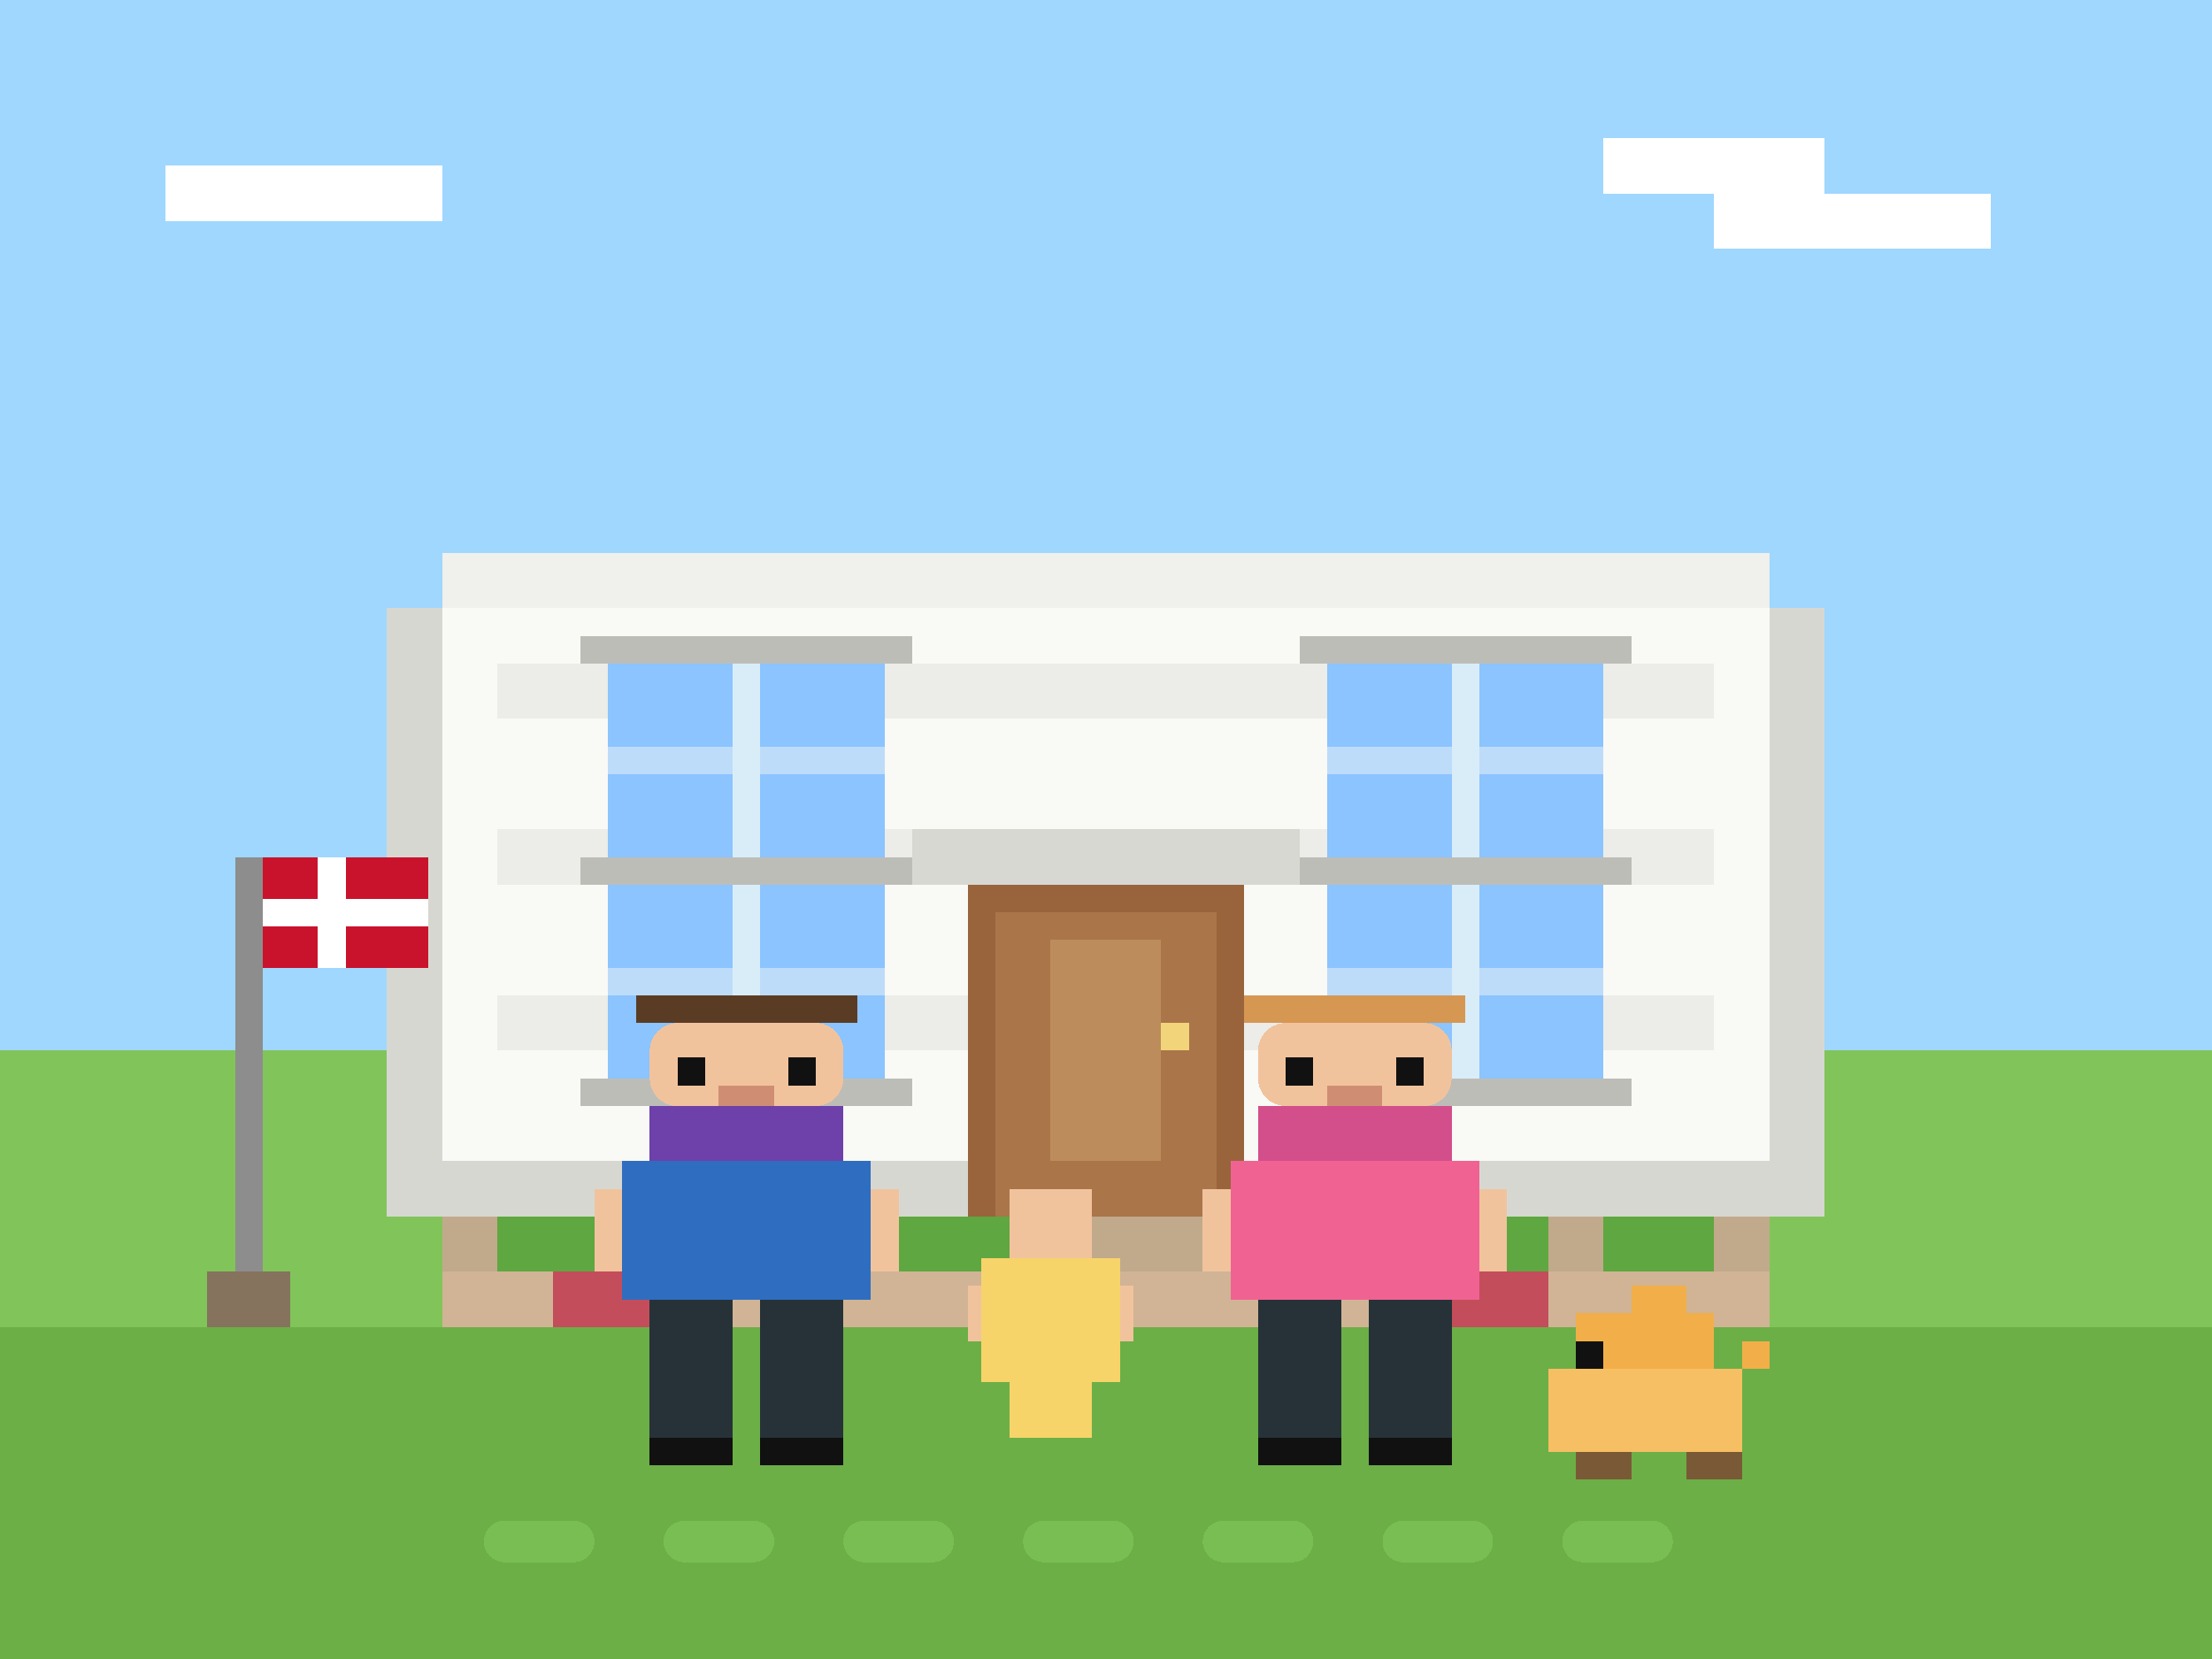
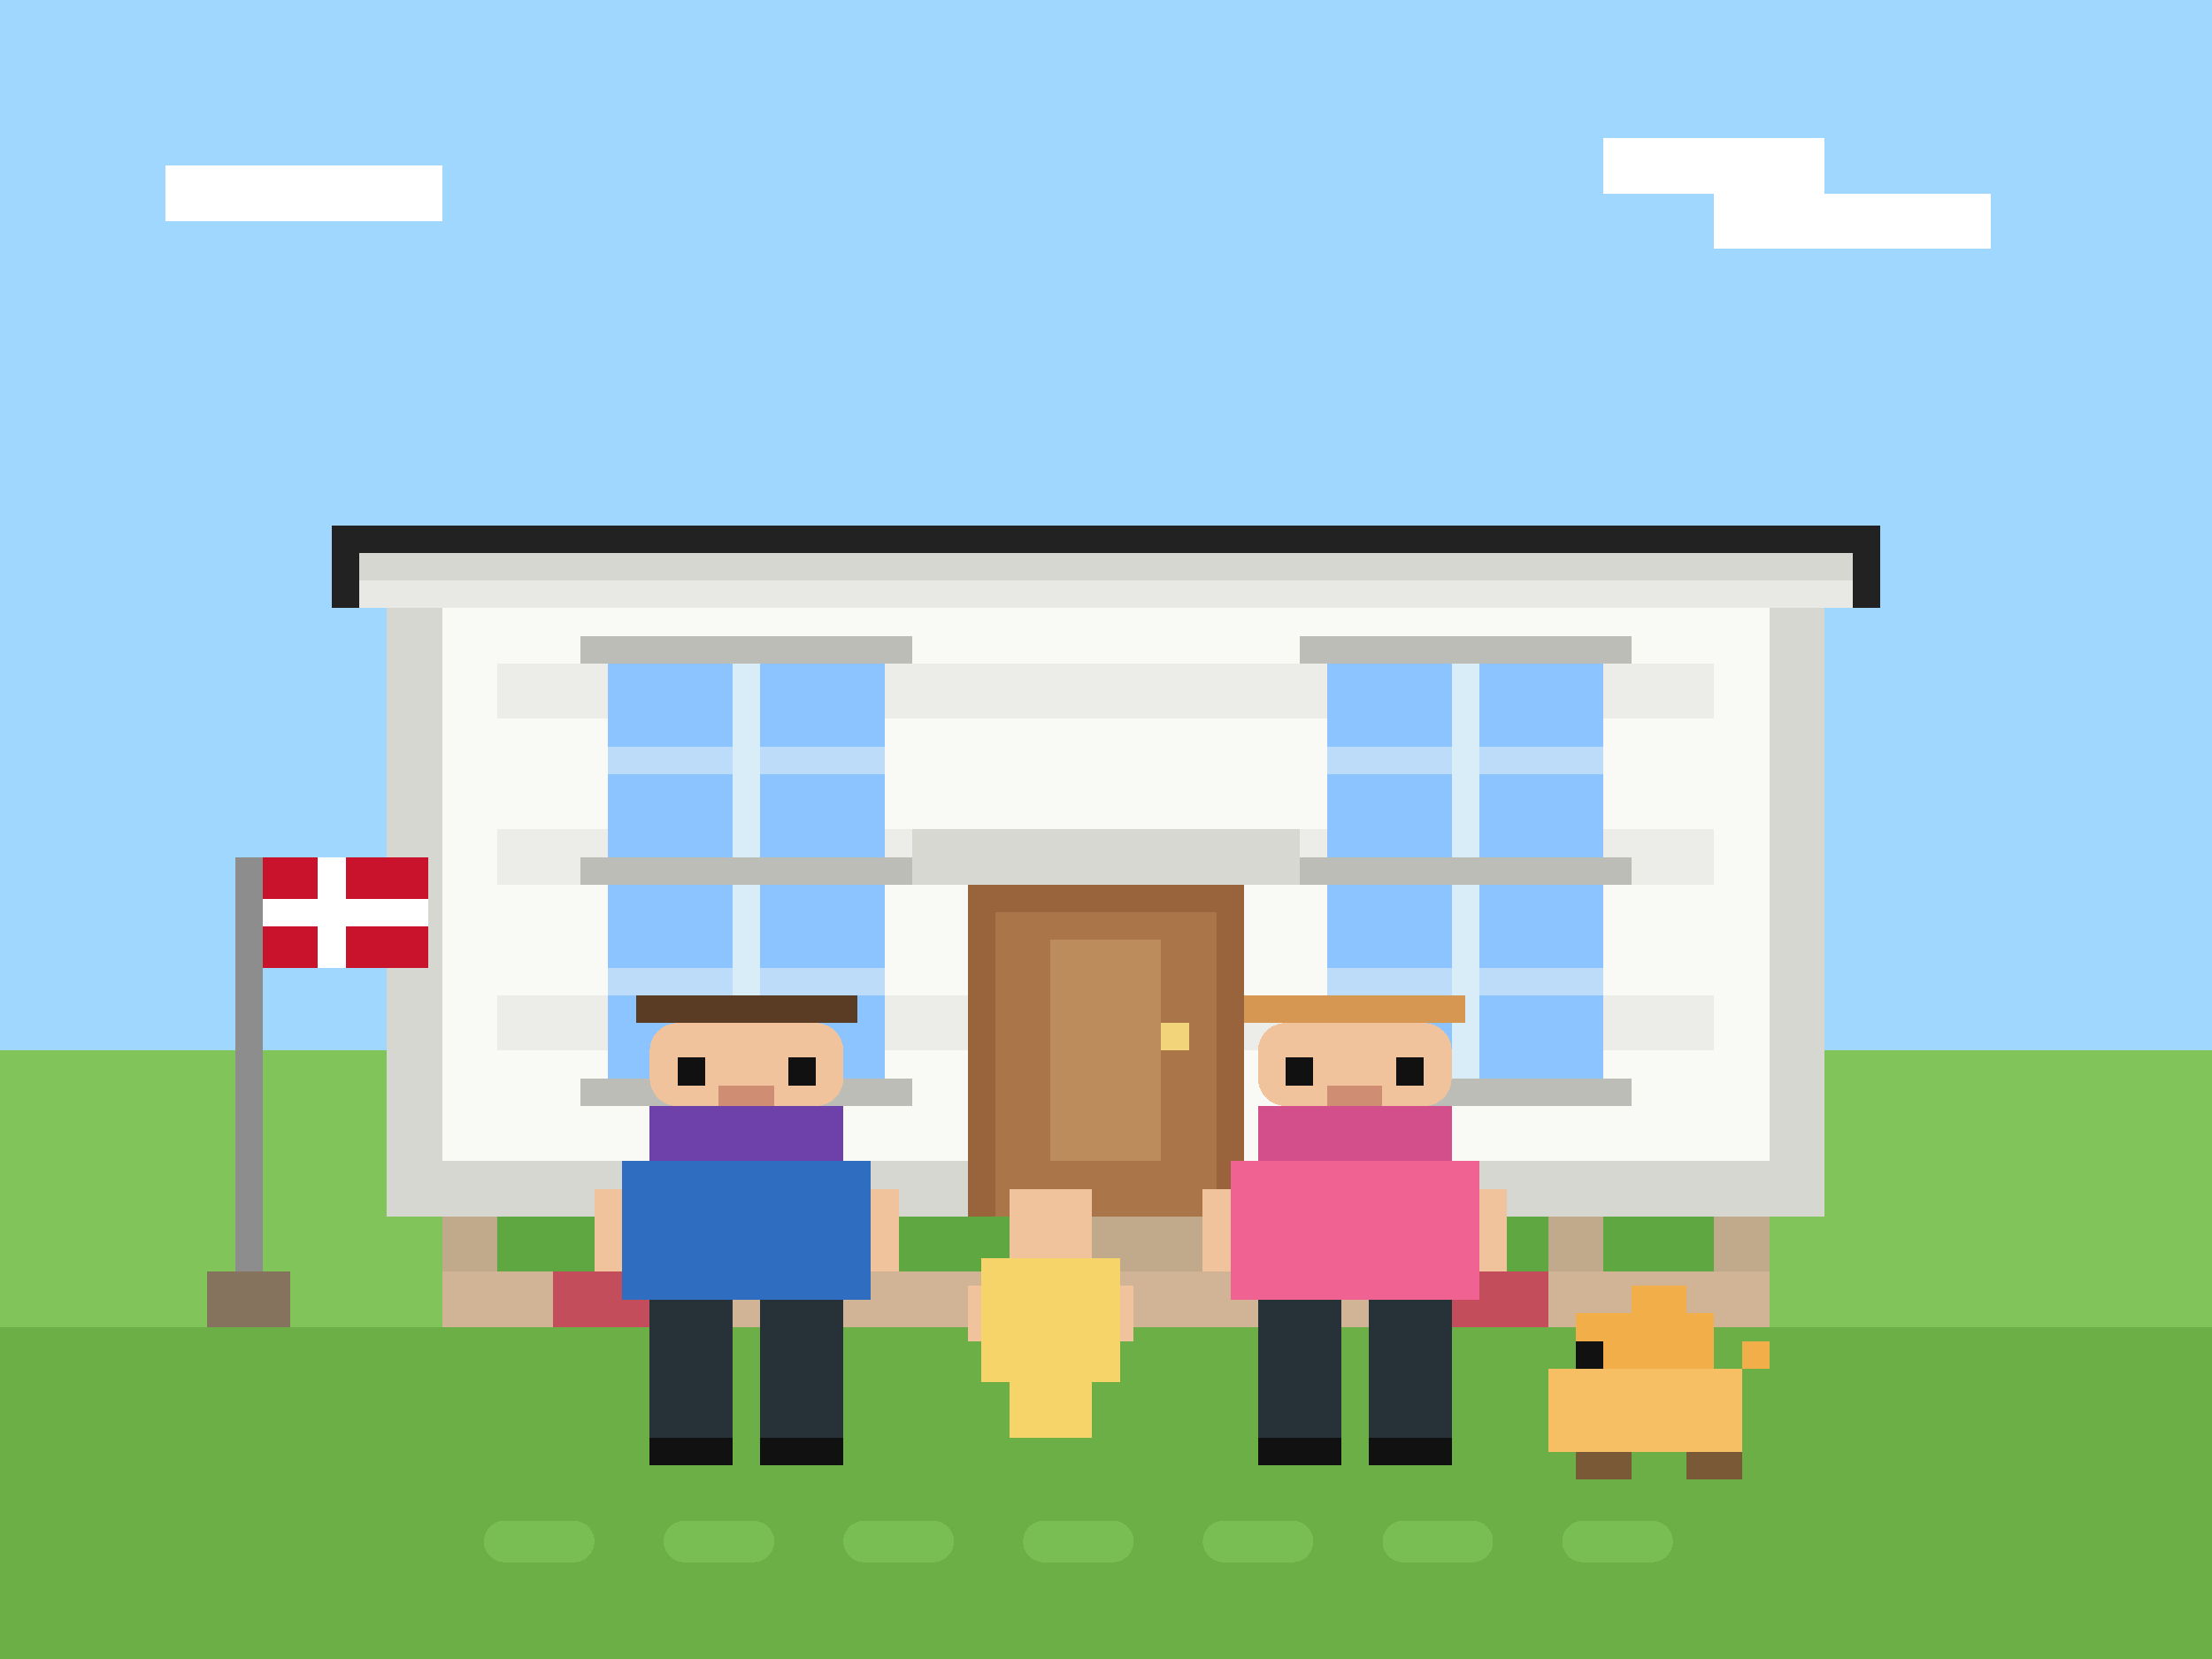
<svg xmlns="http://www.w3.org/2000/svg" viewBox="0 0 320 240" width="960" height="720" role="img" aria-labelledby="title desc" shape-rendering="crispEdges">
  <rect width="320" height="240" fill="#9fd7ff" />
  <rect y="152" width="320" height="88" fill="#81c45a" />
  <rect y="192" width="320" height="48" fill="#6caf46" />
  <rect x="24" y="24" width="40" height="8" fill="#ffffff" />
  <rect x="232" y="20" width="32" height="8" fill="#ffffff" />
  <rect x="248" y="28" width="40" height="8" fill="#ffffff" />
-   <rect x="64" y="80" width="192" height="8" fill="#f0f0ec" />
+   <rect x="48" y="76" width="224" height="4" fill="#222222" />
+   <rect x="48" y="80" width="224" height="4" fill="#d7d7d2" />
+   <rect x="48" y="84" width="224" height="4" fill="#e8e8e4" />
+   <rect x="48" y="76" width="4" height="12" fill="#222222" />
+   <rect x="268" y="76" width="4" height="12" fill="#222222" />
  <rect x="64" y="88" width="192" height="88" fill="#f9f9f6" />
  <rect x="56" y="88" width="8" height="88" fill="#d7d7d2" />
  <rect x="256" y="88" width="8" height="88" fill="#d7d7d2" />
  <rect x="64" y="168" width="192" height="8" fill="#d7d7d2" />
  <rect x="72" y="96" width="176" height="8" fill="#ecece8" />
  <rect x="72" y="120" width="176" height="8" fill="#ecece8" />
  <rect x="72" y="144" width="176" height="8" fill="#ecece8" />
  <rect x="88" y="96" width="40" height="28" fill="#8bc4ff" />
  <rect x="192" y="96" width="40" height="28" fill="#8bc4ff" />
  <rect x="88" y="128" width="40" height="28" fill="#8bc4ff" />
  <rect x="192" y="128" width="40" height="28" fill="#8bc4ff" />
  <rect x="84" y="92" width="48" height="4" fill="#bdbdb8" />
  <rect x="188" y="92" width="48" height="4" fill="#bdbdb8" />
  <rect x="84" y="124" width="48" height="4" fill="#bdbdb8" />
  <rect x="188" y="124" width="48" height="4" fill="#bdbdb8" />
  <rect x="84" y="156" width="48" height="4" fill="#bdbdb8" />
  <rect x="188" y="156" width="48" height="4" fill="#bdbdb8" />
  <rect x="88" y="108" width="40" height="4" fill="#bddcf9" />
  <rect x="192" y="108" width="40" height="4" fill="#bddcf9" />
  <rect x="88" y="140" width="40" height="4" fill="#bddcf9" />
  <rect x="192" y="140" width="40" height="4" fill="#bddcf9" />
  <rect x="106" y="96" width="4" height="28" fill="#d9edf9" />
  <rect x="210" y="96" width="4" height="28" fill="#d9edf9" />
  <rect x="106" y="128" width="4" height="28" fill="#d9edf9" />
  <rect x="210" y="128" width="4" height="28" fill="#d9edf9" />
  <rect x="140" y="128" width="40" height="48" fill="#99643c" />
  <rect x="144" y="132" width="32" height="44" fill="#aa7549" />
  <rect x="152" y="136" width="16" height="32" fill="#bd8c5c" />
  <rect x="168" y="148" width="4" height="4" fill="#f2d47a" />
  <rect x="132" y="120" width="56" height="8" fill="#d8d8d3" />
  <rect x="64" y="176" width="192" height="8" fill="#c1aa8b" />
  <rect x="64" y="184" width="192" height="8" fill="#d0b495" />
  <rect x="72" y="176" width="40" height="8" fill="#5fa740" />
  <rect x="120" y="176" width="32" height="8" fill="#5fa740" />
  <rect x="184" y="176" width="40" height="8" fill="#5fa740" />
  <rect x="232" y="176" width="16" height="8" fill="#5fa740" />
  <rect x="80" y="184" width="24" height="8" fill="#c44d5b" />
  <rect x="88" y="180" width="8" height="4" fill="#ffd05a" />
  <rect x="200" y="184" width="24" height="8" fill="#c44d5b" />
  <rect x="208" y="180" width="8" height="4" fill="#ffd05a" />
  <rect x="34" y="124" width="4" height="60" fill="#8d8d8d" />
  <rect x="38" y="124" width="24" height="16" fill="#c9132c" />
  <rect x="46" y="124" width="4" height="16" fill="#ffffff" />
  <rect x="38" y="130" width="24" height="4" fill="#ffffff" />
  <rect x="30" y="184" width="12" height="8" fill="#85735d" />
  <rect x="94" y="160" width="28" height="8" fill="#6e40aa" />
  <rect x="90" y="168" width="36" height="20" fill="#2f6dc0" />
  <rect x="94" y="188" width="12" height="20" fill="#263238" />
  <rect x="110" y="188" width="12" height="20" fill="#263238" />
  <rect x="94" y="208" width="12" height="4" fill="#111111" />
  <rect x="110" y="208" width="12" height="4" fill="#111111" />
  <rect x="94" y="148" width="28" height="12" rx="4" ry="4" fill="#f1c39d" />
  <rect x="92" y="144" width="32" height="4" fill="#5a3c25" />
  <rect x="98" y="153" width="4" height="4" fill="#111111" />
  <rect x="114" y="153" width="4" height="4" fill="#111111" />
  <rect x="104" y="157" width="8" height="3" fill="#cf8e73" />
  <rect x="86" y="172" width="4" height="12" fill="#f1c39d" />
  <rect x="126" y="172" width="4" height="12" fill="#f1c39d" />
  <rect x="146" y="172" width="12" height="10" fill="#f1c39d" />
  <rect x="142" y="182" width="20" height="18" fill="#f6d46a" />
  <rect x="146" y="200" width="12" height="8" fill="#f6d46a" />
  <rect x="140" y="186" width="2" height="8" fill="#f1c39d" />
  <rect x="162" y="186" width="2" height="8" fill="#f1c39d" />
  <rect x="182" y="160" width="28" height="8" fill="#d24f8b" />
  <rect x="178" y="168" width="36" height="20" fill="#f06292" />
  <rect x="182" y="188" width="12" height="20" fill="#263238" />
  <rect x="198" y="188" width="12" height="20" fill="#263238" />
  <rect x="182" y="208" width="12" height="4" fill="#111111" />
  <rect x="198" y="208" width="12" height="4" fill="#111111" />
  <rect x="182" y="148" width="28" height="12" rx="4" ry="4" fill="#f1c39d" />
  <rect x="180" y="144" width="32" height="4" fill="#d69753" />
  <rect x="186" y="153" width="4" height="4" fill="#111111" />
  <rect x="202" y="153" width="4" height="4" fill="#111111" />
  <rect x="192" y="157" width="8" height="3" fill="#cf8e73" />
  <rect x="174" y="172" width="4" height="12" fill="#f1c39d" />
  <rect x="214" y="172" width="4" height="12" fill="#f1c39d" />
  <rect x="228" y="190" width="20" height="8" fill="#f2af49" />
  <rect x="224" y="198" width="28" height="12" fill="#f6bf63" />
  <rect x="236" y="186" width="8" height="4" fill="#f2af49" />
  <rect x="252" y="194" width="4" height="4" fill="#f2af49" />
  <rect x="228" y="210" width="8" height="4" fill="#7a5a36" />
  <rect x="244" y="210" width="8" height="4" fill="#7a5a36" />
  <rect x="228" y="194" width="4" height="4" fill="#111111" />
  <rect x="70" y="220" width="16" height="6" rx="3" ry="3" fill="#78be52" />
  <rect x="96" y="220" width="16" height="6" rx="3" ry="3" fill="#78be52" />
  <rect x="122" y="220" width="16" height="6" rx="3" ry="3" fill="#78be52" />
  <rect x="148" y="220" width="16" height="6" rx="3" ry="3" fill="#78be52" />
  <rect x="174" y="220" width="16" height="6" rx="3" ry="3" fill="#78be52" />
  <rect x="200" y="220" width="16" height="6" rx="3" ry="3" fill="#78be52" />
  <rect x="226" y="220" width="16" height="6" rx="3" ry="3" fill="#78be52" />
</svg>
